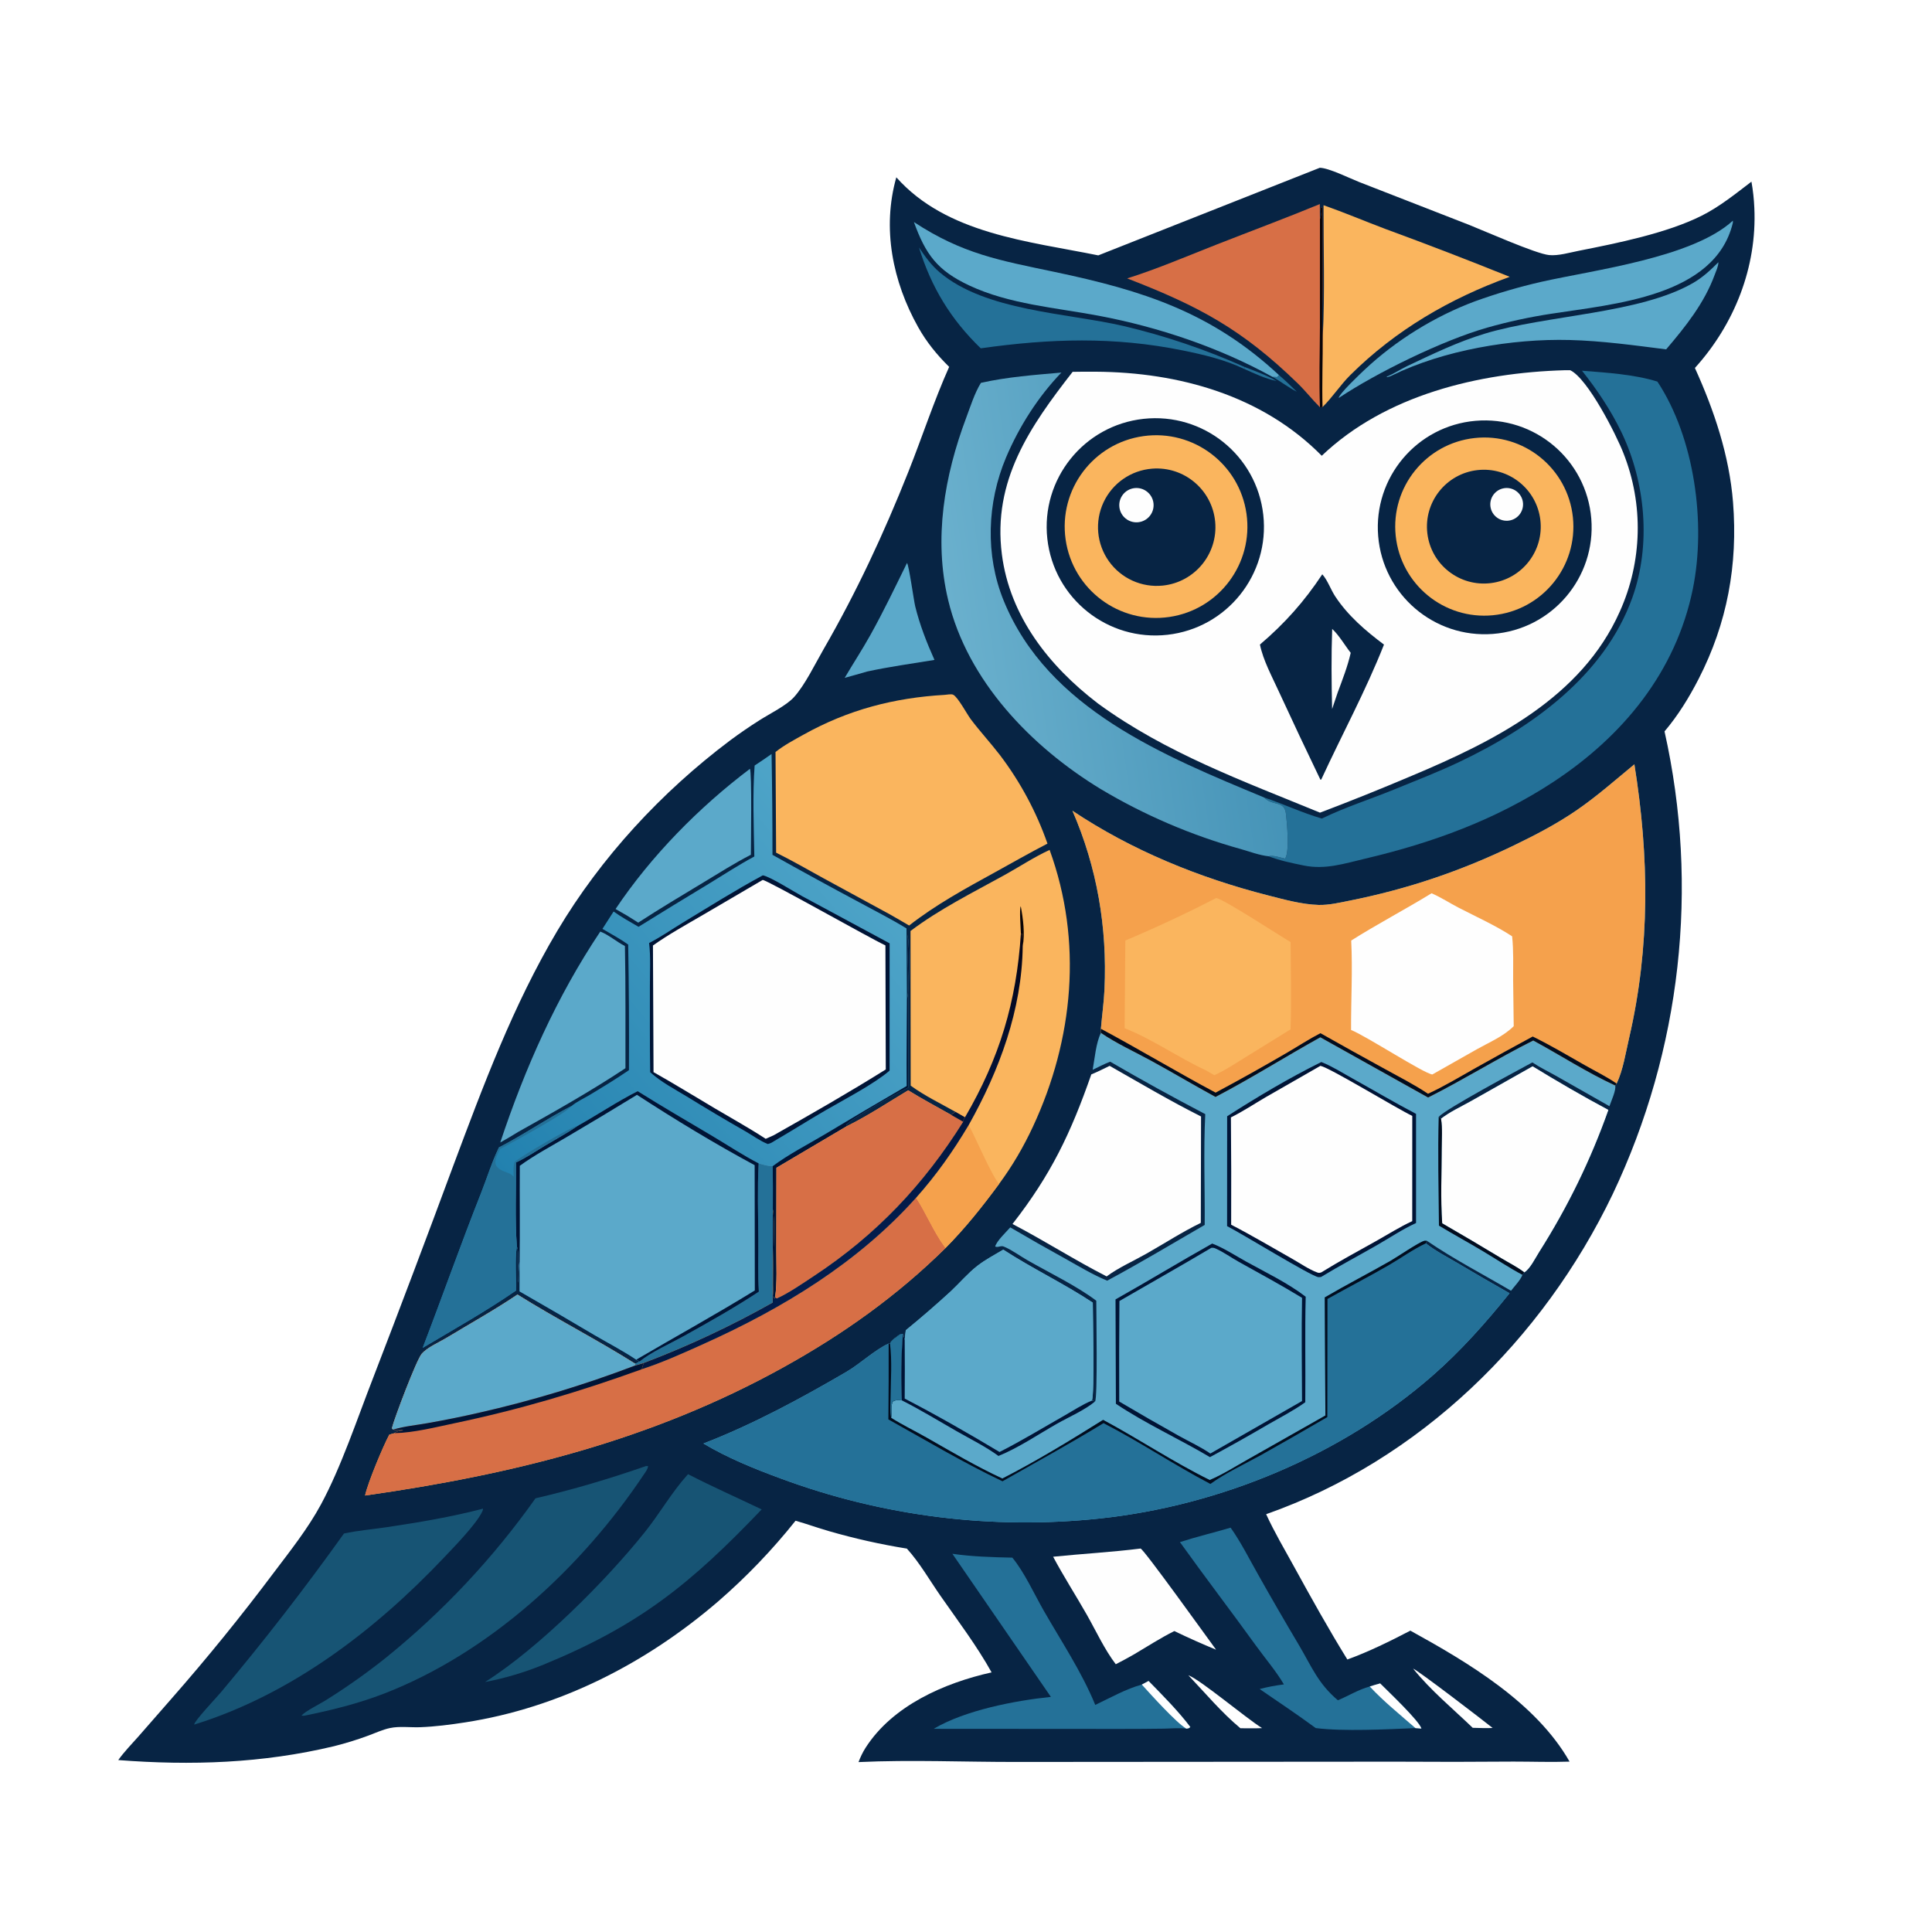
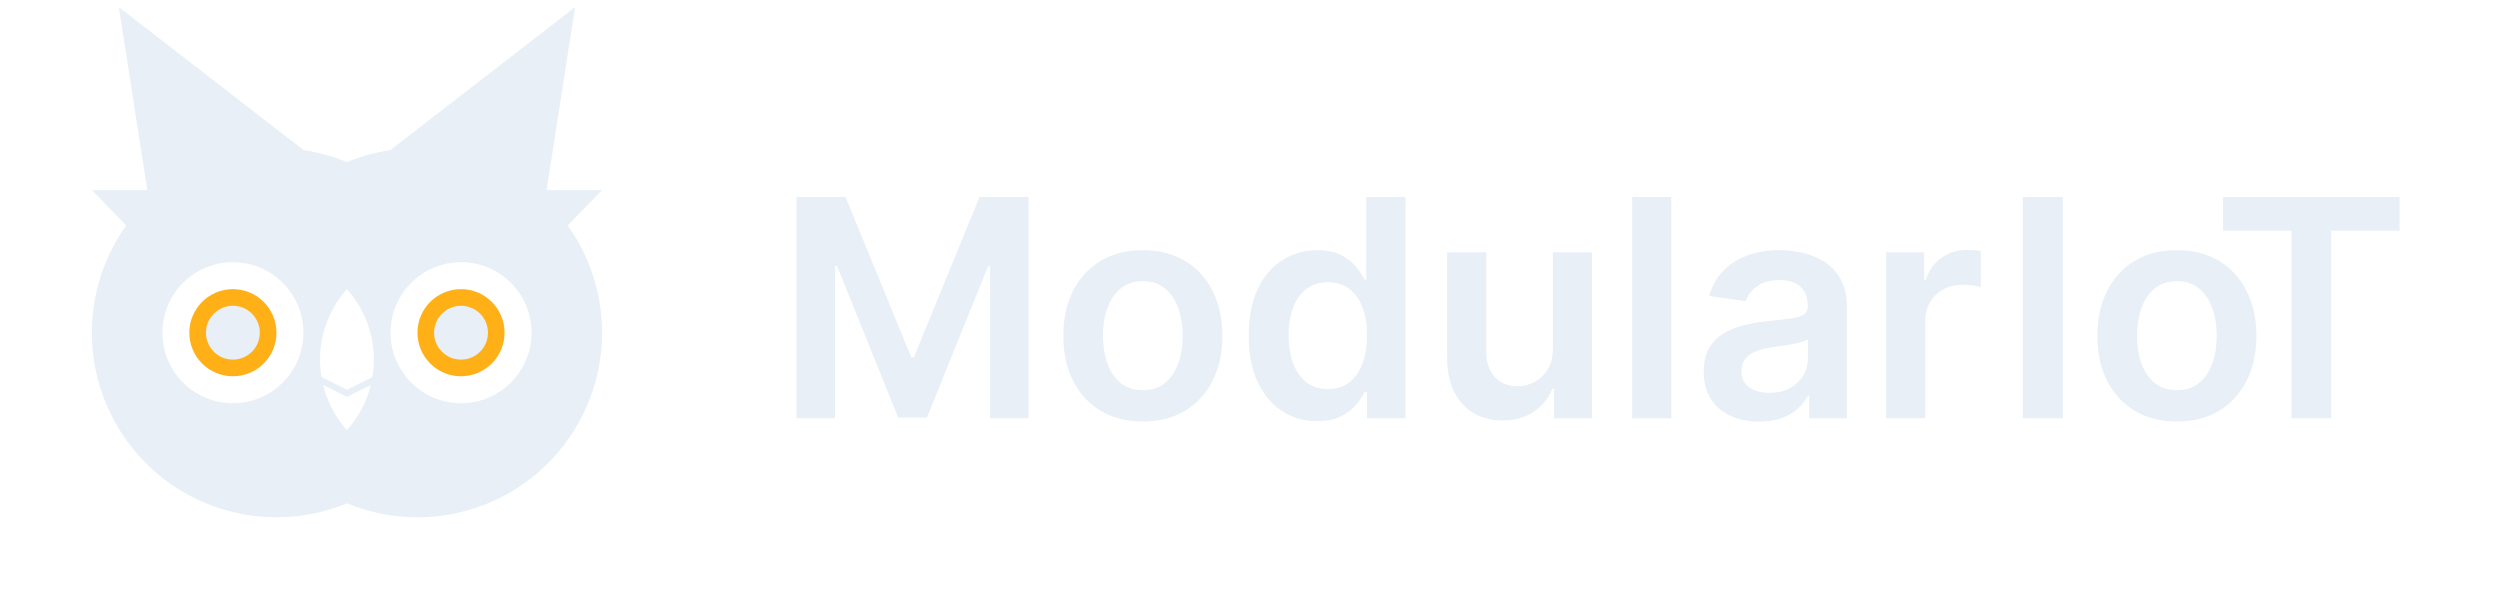
- <svg xmlns="http://www.w3.org/2000/svg" width="1024" height="1024">
-   <path fill="transparent" d="M0 0L1024 0L1024 1024L0 1024L0 0Z" />
-   <path fill="#072444" d="M699.528 88.923C704.448 89.062 715.154 94.412 720.278 96.433L778.658 119.184C787.204 122.589 813.992 134.481 821.037 135.192C825.884 135.681 831.952 133.872 836.742 132.928C856.963 128.942 883.622 123.56 902.041 114.268C911.468 109.513 919.945 102.661 928.303 96.282C929.129 100.9 929.641 105.569 929.837 110.257C931.271 141.604 919.285 171.879 898.336 195.033C908.547 217.525 916.577 241.455 918.537 266.183C921.161 299.296 915.497 330.24 900.324 359.824C895.301 369.619 889.375 379.266 882.234 387.655C900.717 470.177 891.05 556.511 854.773 632.901C817.74 710.127 752.502 773.904 671.084 802.557C675.425 812.042 680.903 821.296 685.926 830.443C695.023 847.01 704.176 863.484 714.123 879.563C725.434 875.478 736.844 869.833 747.52 864.276C778.124 881.145 814.128 902.47 831.906 933.694C822.049 934.046 812.096 933.671 802.228 933.677C781.331 933.848 760.432 933.863 739.535 933.721L539.25 933.868C511.226 933.924 483.029 932.634 455.034 933.943C456.043 931.309 457.223 928.785 458.741 926.405C473.03 904.001 500.56 891.969 525.567 886.4C517.821 872.435 507.729 859.093 498.591 845.986C492.759 837.637 487.498 828.34 480.662 820.791C466.724 818.55 452.935 815.458 439.374 811.534C433.424 809.837 427.614 807.704 421.659 806.019C409.313 821.521 395.562 835.85 380.583 848.826C342.349 881.68 296.516 905.169 246.483 912.909C238.641 914.122 230.616 915.159 222.681 915.457C217.435 915.654 211.79 914.813 206.645 915.911C202.761 916.74 198.948 918.533 195.217 919.904C189.263 922.112 183.192 923.988 177.03 925.525C139.168 934.595 101.339 935.855 62.682 932.872C65.869 928.41 69.796 924.415 73.426 920.305L90.806 900.427C109.761 878.844 127.872 856.533 145.099 833.546C153.838 821.966 163.179 810.216 170.096 797.425C180.884 777.474 189.289 752.055 197.615 730.704C212.074 693.21 226.274 655.617 240.214 617.928C256.2 575.219 271.973 532.772 295.36 493.408C318.53 454.41 350.668 419.712 386.865 392.516C391.999 388.696 397.277 385.074 402.687 381.658C407.974 378.29 416.795 373.952 420.813 369.515C426.702 363.012 431.939 352.025 436.457 344.2C453.985 313.846 468.488 282.648 481.437 250.095C488.768 231.663 494.982 212.539 503.076 194.445C496.593 188.066 491.116 181.365 486.656 173.413C473.095 149.232 467.41 121.004 475.068 93.984C501.793 124.029 545.045 127.825 582.107 135.356L699.528 88.923Z" />
-   <path fill="#5BA9CA" d="M568.415 429.715C599.827 450.712 635.476 465.217 671.991 474.555C680.539 476.741 690.094 479.405 698.927 479.633C704.375 479.773 710.012 478.43 715.334 477.367C746.088 471.222 774.375 461.648 802.627 447.979C813.876 442.537 824.887 436.795 835.223 429.741C846.227 422.231 856.022 413.541 866.259 405.094C874.092 453.979 874.683 501.775 863.464 550.158C861.692 557.801 860.255 567.247 856.848 574.316C856.216 575.216 856.526 574.928 856.062 575.314C856.783 577.528 853.872 583.833 853.033 586.304L825.412 570.611C821.046 568.139 816.35 565.887 812.191 563.1C804.66 567.199 766.605 587.529 762.546 591.944L763.765 592.955C768.477 589.291 774.549 586.507 779.789 583.556L812.307 565.189C825.429 573.205 838.886 581.055 852.455 588.287C842.969 615.022 830.917 639.68 815.721 663.654C813.796 666.692 810.862 672.666 807.891 674.371L806.911 675.694C805.935 678.456 802.699 681.736 800.869 684.133C786.135 675.451 770.42 667.341 756.344 657.681L755.694 659.011C760.79 663.001 766.865 666.147 772.444 669.426C781.604 674.863 790.819 680.208 800.086 685.46C787.521 701.071 774.396 715.889 759.281 729.104C711.02 771.296 646.849 797.945 583.326 804.787C525.901 810.964 467.825 803.707 413.686 783.588C399.572 778.381 385.799 772.805 372.835 765.099C399.11 754.938 424.449 741.243 448.746 727.033C455.856 722.874 464.018 715.183 471.008 712.118L471.71 712.137C472.246 710.608 473.859 709.511 475.13 708.593C476.282 707.761 477.156 706.755 478.608 706.985C478.922 708.046 479.314 709.127 479.506 710.217C479.693 708.499 479.83 706.759 480.083 705.051C488.238 698.4 496.196 691.512 503.947 684.396C508.64 680.004 513.014 674.802 518.076 670.879C522.258 667.637 527.192 665.045 531.742 662.335C547.176 672.372 563.885 680.284 579.2 690.417C579.222 698.24 580.192 737.756 578.769 742.345L580.41 742.8C581.82 741.012 581.043 695.556 581.046 689.397C570.821 681.658 556.114 674.532 544.687 668.023C540.661 665.731 536.264 662.432 532.028 660.704C530.378 660.031 529.13 661.354 527.453 660.7C528.311 657.645 533.255 653.065 535.457 650.532C545.137 656.217 554.895 661.769 564.727 667.187C571.955 671.23 579.171 675.606 586.83 678.786C604.272 669.437 621.381 659.153 638.517 649.228C638.654 629.735 637.847 609.957 638.81 590.506C621.812 581.628 605.016 572.366 588.437 562.728C585.285 563.883 582.181 565.589 579.135 567.023C580.219 561.073 580.864 552.824 583.512 547.447C583.311 546.607 583.396 546.113 583.503 545.268C584.079 538.299 585.08 531.324 585.401 524.34C586.905 491.617 581.484 459.74 568.415 429.715Z" />
-   <path fill="#F5A14C" d="M568.415 429.715C599.827 450.712 635.476 465.217 671.991 474.555C680.539 476.741 690.094 479.405 698.927 479.633C704.375 479.773 710.012 478.43 715.334 477.367C746.088 471.222 774.375 461.648 802.627 447.979C813.876 442.537 824.887 436.795 835.223 429.741C846.227 422.231 856.022 413.541 866.259 405.094C874.092 453.979 874.683 501.775 863.464 550.158C861.692 557.801 860.255 567.247 856.848 574.316C856.216 575.216 856.526 574.928 856.062 575.314C841.162 568.482 827.084 559.295 812.652 551.49C793.741 560.945 775.814 572.213 756.92 581.704L699.797 549.787C681.191 560.123 663.128 571.546 644.252 581.404C632.847 575.19 621.698 568.534 610.307 562.313C601.449 557.474 591.834 553.117 583.512 547.447C583.311 546.607 583.396 546.113 583.503 545.268C584.079 538.299 585.08 531.324 585.401 524.34C586.905 491.617 581.484 459.74 568.415 429.715Z" />
-   <path fill="#010C1E" d="M583.503 545.268C603.943 556.232 623.834 568.204 644.299 579.119C657.118 572.267 669.805 565.17 682.353 557.833C688.162 554.459 693.901 550.666 699.869 547.612C711.226 554.029 722.628 560.367 734.073 566.625C741.66 570.807 749.682 574.888 756.867 579.713C765.567 575.71 773.848 570.691 782.19 565.996C792.202 560.362 802.266 554.82 812.38 549.372C821.889 554.04 831.088 559.513 840.299 564.746C845.752 567.844 851.704 570.748 856.848 574.316C856.216 575.216 856.526 574.928 856.062 575.314C841.162 568.482 827.084 559.295 812.652 551.49C793.741 560.945 775.814 572.213 756.92 581.704L699.797 549.787C681.191 560.123 663.128 571.546 644.252 581.404C632.847 575.19 621.698 568.534 610.307 562.313C601.449 557.474 591.834 553.117 583.512 547.447C583.311 546.607 583.396 546.113 583.503 545.268Z" />
-   <path fill="#FEFEFE" d="M758.76 473.452C763.711 475.582 768.427 478.686 773.232 481.166C782.546 485.974 792.688 490.529 801.458 496.26C802.271 503.856 801.969 511.661 801.99 519.296L802.3 543.892C796.863 549.327 789.392 552.392 782.755 556.136L759.175 569.486C754.718 569.026 724.205 549.16 716.09 545.904C716.033 530.163 716.95 514.203 716.168 498.505C730.041 489.737 744.739 482.056 758.76 473.452Z" />
-   <path fill="#FAB55E" d="M644.625 475.956C648.903 476.741 677.668 495.578 684.054 499.324C684.089 514.702 684.583 530.226 683.998 545.589L659.613 560.677C654.385 563.897 649.208 567.399 643.587 569.892C642.053 568.933 640.442 568.068 638.874 567.163C624.339 560.397 611.064 550.905 596.076 544.969L596.447 498.497C612.792 491.61 628.863 484.09 644.625 475.956Z" />
-   <path fill="#247198" d="M702.158 687.652C713.646 680.934 725.518 674.845 737.073 668.235C740.449 666.304 752.044 658.404 754.836 657.692C755.323 657.568 755.841 657.685 756.344 657.681L755.694 659.011C760.79 663.001 766.865 666.147 772.444 669.426C781.604 674.863 790.819 680.208 800.086 685.46C787.521 701.071 774.396 715.889 759.281 729.104C711.02 771.296 646.849 797.945 583.326 804.787C525.901 810.964 467.825 803.707 413.686 783.588C399.572 778.381 385.799 772.805 372.835 765.099C399.11 754.938 424.449 741.243 448.746 727.033C455.856 722.874 464.018 715.183 471.008 712.118L471.71 712.137C472.246 710.608 473.859 709.511 475.13 708.593C476.282 707.761 477.156 706.755 478.608 706.985C477.63 717.151 477.473 731.81 478 742.219C476.305 742.136 474.733 741.837 473.25 742.823C471.893 744.906 472.823 748.885 472.336 751.486C478.295 755.259 484.857 758.411 491.012 761.913C504.259 769.449 517.438 777.254 531.281 783.659C549.478 774.344 567.35 763.411 584.676 752.569C603.732 762.796 621.788 774.889 641.183 784.449C648.199 781.482 654.955 777.156 661.592 773.426L702.491 750.255L702.158 687.652Z" />
-   <path fill="#010C1E" d="M702.158 687.652C713.646 680.934 725.518 674.845 737.073 668.235C740.449 666.304 752.044 658.404 754.836 657.692C755.323 657.568 755.841 657.685 756.344 657.681L755.694 659.011C748.954 662.156 742.551 666.818 736.077 670.562C725.367 676.755 714.374 682.426 703.585 688.474L703.514 751.088C691.793 757.927 680.015 764.669 668.183 771.314C659.38 776.171 649.648 780.663 641.526 786.514C622.278 776.41 604.168 764.238 584.901 754.293C567.283 765.051 549.293 774.932 531.348 785.113C510.682 775.304 490.824 763.444 470.854 752.306C470.999 738.911 471.05 725.514 471.008 712.118L471.71 712.137C472.246 710.608 473.859 709.511 475.13 708.593C476.282 707.761 477.156 706.755 478.608 706.985C477.63 717.151 477.473 731.81 478 742.219C476.305 742.136 474.733 741.837 473.25 742.823C471.893 744.906 472.823 748.885 472.336 751.486C478.295 755.259 484.857 758.411 491.012 761.913C504.259 769.449 517.438 777.254 531.281 783.659C549.478 774.344 567.35 763.411 584.676 752.569C603.732 762.796 621.788 774.889 641.183 784.449C648.199 781.482 654.955 777.156 661.592 773.426L702.491 750.255L702.158 687.652Z" />
-   <path fill="#247198" d="M471.71 712.137C472.246 710.608 473.859 709.511 475.13 708.593C476.282 707.761 477.156 706.755 478.608 706.985C477.63 717.151 477.473 731.81 478 742.219C476.305 742.136 474.733 741.837 473.25 742.823C471.893 744.906 472.823 748.885 472.336 751.486C471.609 748.186 471.998 744.092 472.03 740.687C472.116 731.326 472.881 721.412 471.71 712.137Z" />
-   <path fill="#5BA9CA" d="M531.742 662.335C547.176 672.372 563.885 680.284 579.2 690.417C579.222 698.24 580.192 737.756 578.769 742.345L580.41 742.8C574.856 747.457 566.69 750.941 560.298 754.564C550.263 760.254 539.863 767.383 529.211 771.682C522.402 766.703 514.341 762.728 507.001 758.536C497.407 753.057 487.86 747.194 478 742.219C477.473 731.81 477.63 717.151 478.608 706.985C478.922 708.046 479.314 709.127 479.506 710.217C479.693 708.499 479.83 706.759 480.083 705.051C488.238 698.4 496.196 691.512 503.947 684.396C508.64 680.004 513.014 674.802 518.076 670.879C522.258 667.637 527.192 665.045 531.742 662.335Z" />
-   <path fill="#001436" d="M478.608 706.985C478.922 708.046 479.314 709.127 479.506 710.217C479.592 720.572 479.594 730.928 479.511 741.283C496.515 750.085 513.347 759.76 529.778 769.585C541.475 763.664 552.766 756.765 564.17 750.294C568.88 747.621 573.764 744.347 578.769 742.345L580.41 742.8C574.856 747.457 566.69 750.941 560.298 754.564C550.263 760.254 539.863 767.383 529.211 771.682C522.402 766.703 514.341 762.728 507.001 758.536C497.407 753.057 487.86 747.194 478 742.219C477.473 731.81 477.63 717.151 478.608 706.985Z" />
-   <path fill="#FEFEFE" d="M763.765 592.955C768.477 589.291 774.549 586.507 779.789 583.556L812.307 565.189C825.429 573.205 838.886 581.055 852.455 588.287C842.969 615.022 830.917 639.68 815.721 663.654C813.796 666.692 810.862 672.666 807.891 674.371C804.236 671.551 799.603 669.258 795.638 666.853C785.288 660.589 774.872 654.433 764.392 648.388C763.466 635.294 764.119 621.791 764.135 608.645C764.14 603.573 764.603 597.946 763.765 592.955Z" />
-   <path fill="#010C1E" d="M762.672 649.608C762.498 630.42 762.01 611.123 762.546 591.944L763.765 592.955C764.603 597.946 764.14 603.573 764.135 608.645C764.119 621.791 763.466 635.294 764.392 648.388C774.872 654.433 785.288 660.589 795.638 666.853C799.603 669.258 804.236 671.551 807.891 674.371L806.911 675.694C799.823 671.915 793.055 667.399 786.162 663.269C778.392 658.613 770.434 654.284 762.672 649.608Z" />
-   <path fill="#001436" d="M700.336 562.894C705.968 565.12 711.418 568.577 716.707 571.525C727.988 577.812 739.083 584.373 750.528 590.369L750.525 648.224C743.325 651.537 736.403 656.17 729.518 660.122C719.761 665.722 709.821 670.96 700.203 676.807C699.731 676.843 699.258 676.969 698.787 676.915C694.919 676.469 657.707 653.525 650.385 649.878L650.414 591.637C666.375 581.389 683.341 571.293 700.336 562.894Z" />
-   <path fill="#FEFEFE" d="M699.856 564.914C704.702 565.827 740.155 587.46 748.535 591.447L748.515 647.227C741.812 650.337 735.496 654.347 729.048 657.955C719.434 663.337 709.704 668.555 700.347 674.377C699.358 674.679 699.092 674.778 698.077 674.402C693.696 672.78 688.982 669.498 684.848 667.17C674.092 661.115 663.52 654.784 652.541 649.13C652.624 630.168 652.58 611.207 652.409 592.246C658.8 589.082 664.95 584.978 671.116 581.381L699.856 564.914Z" />
-   <path fill="#001436" d="M642.499 659.109C648.636 661.47 654.674 665.441 660.434 668.638C670.964 674.483 682.512 679.963 692.047 687.291C691.575 705.928 692.016 724.575 691.823 743.215C685.79 747.547 678.94 751.069 672.497 754.771C662.199 760.796 651.798 766.644 641.298 772.312C624.914 762.569 607.318 754.674 591.447 744.029L591.251 688.715C608.444 679.038 625.304 668.771 642.499 659.109Z" />
-   <path fill="#5BA9CA" d="M642.044 661.37C642.996 661.31 643.432 661.356 644.299 661.742C648.485 663.606 652.556 666.559 656.581 668.799C667.812 675.05 679.128 681.186 690.111 687.867C689.767 706.086 690.047 724.355 690.103 742.58L641.501 770.41C636.394 766.87 630.282 764.084 624.836 761.042C614.222 755.108 603.681 749.045 593.215 742.853C593.132 725.088 593.167 707.323 593.32 689.559C609.569 680.162 625.886 670.944 642.044 661.37Z" />
-   <path fill="#FEFEFE" d="M829.313 196.227L832.235 196.22C841.595 200.614 856.767 230.653 860.434 240.148C871.206 267.265 870.507 297.594 858.499 324.187C838.22 369.801 791.798 392.899 748.188 411.214C732.132 418.036 715.942 424.541 699.629 430.724C659.031 414.015 618.084 399.205 582.261 373.098L581.55 372.556C556.02 352.958 535.207 326.655 531.015 293.814C526.02 254.689 545.92 226.073 568.522 197.081C572.603 197.005 576.686 196.984 580.768 197.016C624.778 197.282 668.951 209.554 700.554 241.564C734.389 209.3 783.83 197.535 829.313 196.227Z" />
-   <path fill="#072444" d="M606.125 221.993C637.693 218.566 666.077 241.344 669.568 272.906C673.059 304.468 650.339 332.898 618.784 336.452C587.139 340.018 558.609 317.218 555.108 285.565C551.607 253.913 574.465 225.43 606.125 221.993Z" />
-   <path fill="#FAB55E" d="M606.115 231.143C632.52 227.5 656.903 245.887 660.663 272.276C664.422 298.665 646.144 323.129 619.772 327.006C593.234 330.907 568.582 312.488 564.799 285.933C561.015 259.378 579.543 234.808 606.115 231.143Z" />
-   <path fill="#072444" d="M610.631 248.4C627.622 247.057 642.532 259.632 644.073 276.607C645.614 293.581 633.212 308.636 616.257 310.374C605.112 311.517 594.214 306.58 587.722 297.449C581.231 288.318 580.149 276.402 584.89 266.252C589.631 256.101 599.463 249.283 610.631 248.4Z" />
-   <path fill="#FEFEFE" d="M601.304 258.711C606.314 258.14 610.833 261.755 611.377 266.768C611.921 271.782 608.283 276.281 603.266 276.799C598.287 277.312 593.829 273.707 593.289 268.731C592.749 263.755 596.331 259.277 601.304 258.711Z" />
-   <path fill="#072444" d="M782.009 223.047C813.307 220.315 840.852 243.567 843.413 274.879C845.973 306.191 822.571 333.609 791.246 335.999C760.162 338.37 733 315.187 730.459 284.116C727.918 253.045 750.953 225.757 782.009 223.047Z" />
-   <path fill="#FAB55E" d="M781.531 232.171C807.575 229.296 830.979 248.176 833.676 274.239C836.374 300.301 817.334 323.576 791.254 326.096C765.425 328.592 742.422 309.774 739.75 283.962C737.078 258.15 755.738 235.019 781.531 232.171Z" />
-   <path fill="#072444" d="M783.079 249.164C799.551 247.3 814.439 259.081 816.412 275.54C818.385 291.999 806.704 306.965 790.259 309.048C773.657 311.15 758.519 299.334 756.527 282.719C754.535 266.105 766.452 251.045 783.079 249.164Z" />
-   <path fill="#FEFEFE" d="M796.589 258.881C801.225 257.794 805.871 260.646 807.002 265.272C808.132 269.898 805.325 274.571 800.71 275.745C796.033 276.936 791.282 274.082 790.136 269.393C788.991 264.705 791.889 259.982 796.589 258.881Z" />
-   <path fill="#072444" d="M700.839 304.39C703.611 307.427 705.354 312.556 707.688 316.093C714.478 326.38 723.77 334.326 733.54 341.652C723.869 366.148 711.288 389.312 700.282 413.181L699.836 413.242C692.356 397.719 685.009 382.132 677.794 366.483C674.197 358.573 669.545 350.131 667.794 341.631C680.985 330.387 691.281 318.82 700.839 304.39Z" />
-   <path fill="#FEFEFE" d="M706.086 333.349C709.653 336.591 712.885 342.174 715.907 346.02C714.285 353.222 711.525 360.216 708.971 367.127L706.052 375.791C705.715 361.59 705.575 347.553 706.086 333.349Z" />
-   <defs>
-     <linearGradient id="gradient_0" gradientUnits="userSpaceOnUse" x1="272.77" y1="629.915" x2="465.127" y2="469.505">
-       <stop offset="0" stop-color="#2281AF" />
-       <stop offset="1" stop-color="#4EA4C8" />
-     </linearGradient>
-   </defs>
-   <path fill="url(#gradient_0)" d="M408.947 399.636C409.275 417.447 409.435 435.26 409.426 453.074C424.58 461.575 439.822 469.916 455.151 478.098C463.612 482.679 472.248 487.058 480.46 492.072L480.682 529.392C480.743 529.227 480.819 529.067 480.866 528.898C482.419 523.291 480.314 503.337 481.111 495.415C482.45 506.661 481.638 518.617 481.524 529.931L481.5 576.362C477.293 578.22 450.197 593.589 448.661 596.051L448.987 596.823L411.544 618.963L411.475 662.469C411.454 670.671 411.984 679.588 410.833 687.694L410.482 688.294C408.391 686.391 411.288 647.633 409.621 641.062L409.515 690.405C387.57 702.769 364.73 713.47 341.185 722.417C339.685 722.867 338.13 723.438 336.605 723.768L336.718 722.832L339.037 721.691L337.229 720.642C330.134 715.873 322.28 711.822 314.895 707.495C301.797 699.708 288.634 692.03 275.408 684.463C275.452 679.218 275.445 673.972 275.387 668.727C274.616 672.173 274.891 676.248 274.8 679.797C273.96 675.761 275.535 663.286 273.938 660.686C272.872 667.251 273.678 677.045 273.487 684.04C257.608 695.004 240.589 704.524 224.022 714.41C234.504 687.132 244.189 659.527 254.953 632.366C258.125 624.362 260.689 615.894 264.445 608.157C277.61 601.408 289.856 592.898 303.011 586.142C305.703 583.868 309.683 582.057 312.734 580.219C319.724 576.008 326.623 571.812 333.359 567.198C333.473 545.01 333.338 522.821 332.953 500.635C328.627 497.562 323.88 495.008 319.301 492.33L325.216 483.12C329.455 486.119 333.937 488.649 338.44 491.222C350.792 483.547 363.194 475.954 375.647 468.445C383.639 463.569 391.559 458.381 399.812 453.963C399.534 438.788 398.852 420.695 399.969 405.743C402.995 403.757 405.988 401.721 408.947 399.636Z" />
-   <path fill="#5BA9CA" d="M306.08 596.797C316.788 590.805 327.034 583.886 337.981 578.347C351.073 586.551 364.433 594.29 377.708 602.189C385.789 606.996 393.749 612.295 402.097 616.608C404.592 617.347 406.904 618.093 409.539 618.086C409.668 625.744 409.696 633.403 409.621 641.062L409.515 690.405C387.57 702.769 364.73 713.47 341.185 722.417C339.685 722.867 338.13 723.438 336.605 723.768L336.718 722.832L339.037 721.691L337.229 720.642C330.134 715.873 322.28 711.822 314.895 707.495C301.797 699.708 288.634 692.03 275.408 684.463C275.452 679.218 275.445 673.972 275.387 668.727C274.616 672.173 274.891 676.248 274.8 679.797C273.96 675.761 275.535 663.286 273.938 660.686C272.892 646.038 273.585 630.817 273.479 616.116C278.815 613.676 283.901 610.183 288.951 607.161C294.661 603.744 300.589 600.558 306.08 596.797Z" />
-   <path fill="#247198" d="M402.097 616.608C404.592 617.347 406.904 618.093 409.539 618.086C409.668 625.744 409.696 633.403 409.621 641.062L409.515 690.405C387.57 702.769 364.73 713.47 341.185 722.417C339.685 722.867 338.13 723.438 336.605 723.768L336.718 722.832L339.037 721.691C344.316 717.056 355.805 711.845 362.291 708.238C375.773 700.742 389.341 693.126 402.212 684.625C401.642 675.489 402.008 666.055 401.936 656.883C401.832 643.498 401.4 629.972 402.097 616.608Z" />
-   <path fill="#001436" d="M306.08 596.797C316.788 590.805 327.034 583.886 337.981 578.347C351.073 586.551 364.433 594.29 377.708 602.189C385.789 606.996 393.749 612.295 402.097 616.608C401.4 629.972 401.832 643.498 401.936 656.883C402.008 666.055 401.642 675.489 402.212 684.625C389.341 693.126 375.773 700.742 362.291 708.238C355.805 711.845 344.316 717.056 339.037 721.691L337.229 720.642C358.164 708.371 379.401 696.71 400.067 683.961L399.987 617.565C378.808 606.158 357.771 593.402 337.615 580.283C325.245 587.877 312.801 595.351 300.286 602.704C292.049 607.573 283.228 612.253 275.504 617.889C275.373 634.834 275.674 651.782 275.387 668.727C274.616 672.173 274.891 676.248 274.8 679.797C273.96 675.761 275.535 663.286 273.938 660.686C272.892 646.038 273.585 630.817 273.479 616.116C278.815 613.676 283.901 610.183 288.951 607.161C294.661 603.744 300.589 600.558 306.08 596.797Z" />
-   <path fill="#247198" d="M264.445 608.157C277.61 601.408 289.856 592.898 303.011 586.142C300.284 589.938 270.941 605.875 265.047 609.028C263.998 611.309 261.965 614.578 262.725 617.147C263.276 619.007 265.603 620.251 267.275 620.921C269.467 621.8 270.492 621.91 272.253 623.685C272.206 621.036 271.939 618.332 272.79 615.791C276.193 612.868 303.133 596.884 306.08 596.797C300.589 600.558 294.661 603.744 288.951 607.161C283.901 610.183 278.815 613.676 273.479 616.116C273.585 630.817 272.892 646.038 273.938 660.686C272.872 667.251 273.678 677.045 273.487 684.04C257.608 695.004 240.589 704.524 224.022 714.41C234.504 687.132 244.189 659.527 254.953 632.366C258.125 624.362 260.689 615.894 264.445 608.157Z" />
-   <path fill="#001436" d="M480.682 529.392C480.743 529.227 480.819 529.067 480.866 528.898C482.419 523.291 480.314 503.337 481.111 495.415C482.45 506.661 481.638 518.617 481.524 529.931L481.5 576.362C477.293 578.22 450.197 593.589 448.661 596.051L448.987 596.823L411.544 618.963L411.475 662.469C411.454 670.671 411.984 679.588 410.833 687.694L410.482 688.294C408.391 686.391 411.288 647.633 409.621 641.062C409.696 633.403 409.668 625.744 409.539 618.086C418.029 611.794 427.72 606.823 436.816 601.439C451.329 592.71 465.912 584.097 480.562 575.6C480.433 560.204 480.638 544.79 480.682 529.392Z" />
-   <path fill="#001436" d="M404.318 463.949C408.276 464.671 420.699 472.583 425.102 474.967L471.517 499.986L471.494 567.462C463.185 574.597 447.655 582.626 437.743 588.382C428.626 593.676 419.724 599.32 410.611 604.623C409.369 605.438 408.418 606.028 406.934 606.348C402.856 604.747 398.85 601.775 395.027 599.588C384.615 593.649 374.309 587.528 364.111 581.228C357.509 577.217 350.35 573.495 344.617 568.294C344.356 553.107 344.503 537.893 344.46 522.703C344.439 515.222 344.935 507.225 344.041 499.808C350.157 496.731 355.885 492.665 361.751 489.115C375.808 480.606 389.861 471.744 404.318 463.949Z" />
-   <path fill="#FEFEFE" d="M404.235 466.386C406.794 466.523 460.601 497.018 469.293 501.092L469.488 566.82C450.027 578.996 429.971 590.478 409.981 601.762L405.836 603.597C397.117 597.896 387.897 592.799 378.931 587.487C368.094 581.067 357.359 574.434 346.383 568.255L346.078 501.129C354.493 495.174 363.623 490.143 372.524 484.951L404.235 466.386Z" />
-   <path fill="#FAB55E" d="M556.318 450.47C573.948 498.898 569.01 550.911 547.502 597.101C542.485 607.875 536.609 617.96 529.53 627.524C520.674 639.522 511.672 650.861 501.16 661.47C475.363 686.888 446.91 707.123 415.266 724.661C345.453 763.355 271.865 781.507 193.496 792.656C194.983 785.804 202.979 766.682 206.326 760.427C207.289 760.089 208.223 759.822 209.218 759.597C209.891 758.839 211.705 758.35 212.709 758.268C213.534 758.201 212.876 758.373 213.687 758.091L213.686 758.077C213.541 758.044 213.396 758.014 213.252 757.976C211.896 757.619 210.7 757.962 209.311 757.837L208.356 757.744L207.722 756.995C208.921 752.005 220.759 720.717 223.551 717.527C226.596 714.049 232.748 711.484 236.776 709.043C249.271 701.47 262.16 694.33 274.268 686.158C294.729 698.985 316.312 709.976 336.718 722.832L336.605 723.768C338.13 723.438 339.685 722.867 341.185 722.417C364.73 713.47 387.57 702.769 409.515 690.405L409.621 641.062C411.288 647.633 408.391 686.391 410.482 688.294L410.833 687.694C411.984 679.588 411.454 670.671 411.475 662.469L411.544 618.963L448.987 596.823C460.03 591.391 470.783 584.245 481.359 577.9C488.767 582.477 496.486 586.61 504.076 590.878L506.432 589.323C498.587 584.893 489.952 580.738 482.683 575.412L482.59 493.436C498.177 481.702 515.462 473.17 532.47 463.759C540.354 459.396 548.142 454.216 556.318 450.47Z" />
-   <path fill="#D76F46" d="M485.557 634.833C490.952 643.155 494.856 652.884 500.653 660.774L501.16 661.47C475.363 686.888 446.91 707.123 415.266 724.661C345.453 763.355 271.865 781.507 193.496 792.656C194.983 785.804 202.979 766.682 206.326 760.427C207.289 760.089 208.223 759.822 209.218 759.597C209.891 758.839 211.705 758.35 212.709 758.268C213.534 758.201 212.876 758.373 213.687 758.091L213.686 758.077C213.541 758.044 213.396 758.014 213.252 757.976C211.896 757.619 210.7 757.962 209.311 757.837L208.356 757.744L207.722 756.995C208.921 752.005 220.759 720.717 223.551 717.527C226.596 714.049 232.748 711.484 236.776 709.043C249.271 701.47 262.16 694.33 274.268 686.158C294.729 698.985 316.312 709.976 336.718 722.832L336.605 723.768C338.13 723.438 339.685 722.867 341.185 722.417C340.801 723.525 340.423 724.619 340.112 725.749C351.415 722.077 362.416 717.071 373.242 712.193C415.121 693.325 454.699 669.289 485.557 634.833Z" />
-   <path fill="#5BA9CA" d="M274.268 686.158C294.729 698.985 316.312 709.976 336.718 722.832L336.605 723.768C309.56 734.071 281.821 742.451 253.595 748.847C244.568 750.904 235.491 752.735 226.372 754.338C220.464 755.386 214.082 755.967 208.356 757.744L207.722 756.995C208.921 752.005 220.759 720.717 223.551 717.527C226.596 714.049 232.748 711.484 236.776 709.043C249.271 701.47 262.16 694.33 274.268 686.158Z" />
-   <path fill="#001436" d="M336.605 723.768C338.13 723.438 339.685 722.867 341.185 722.417C340.801 723.525 340.423 724.619 340.112 725.749C306.493 737.863 275.6 747.05 240.576 754.414C230.664 756.497 219.345 759.372 209.218 759.597C209.891 758.839 211.705 758.35 212.709 758.268C213.534 758.201 212.876 758.373 213.687 758.091L213.686 758.077C213.541 758.044 213.396 758.014 213.252 757.976C211.896 757.619 210.7 757.962 209.311 757.837L208.356 757.744C214.082 755.967 220.464 755.386 226.372 754.338C235.491 752.735 244.568 750.904 253.595 748.847C281.821 742.451 309.56 734.071 336.605 723.768Z" />
-   <path fill="#D76F46" d="M481.359 577.9C488.767 582.477 496.486 586.61 504.076 590.878L506.432 589.323L511.466 592.192L510.342 593.975L510.501 594.551C489.626 627.871 464.45 654.479 431.547 676.198C425.9 679.926 417.661 685.61 411.724 688.188L410.833 687.694C411.984 679.588 411.454 670.671 411.475 662.469L411.544 618.963L448.987 596.823C460.03 591.391 470.783 584.245 481.359 577.9Z" />
-   <path fill="#001436" d="M506.432 589.323L511.466 592.192L510.342 593.975L510.501 594.551L504.076 590.878L506.432 589.323Z" />
-   <path fill="#F5A14C" d="M513.441 596.28C517.211 603.242 525.517 622.878 529.53 627.524C520.674 639.522 511.672 650.861 501.16 661.47L500.653 660.774C494.856 652.884 490.952 643.155 485.557 634.833C496.345 622.711 505.153 610.208 513.441 596.28Z" />
-   <defs>
-     <linearGradient id="gradient_1" gradientUnits="userSpaceOnUse" x1="421.501" y1="581.376" x2="471.638" y2="650.629">
-       <stop offset="0" stop-color="#050111" />
-       <stop offset="1" stop-color="#021D4E" />
-     </linearGradient>
-   </defs>
-   <path fill="url(#gradient_1)" d="M541.087 494.9L541.712 494.776C541.938 497.063 541.834 499.345 542.063 501.618C541.631 535.233 529.707 567.287 513.441 596.28C505.153 610.208 496.345 622.711 485.557 634.833C454.699 669.289 415.121 693.325 373.242 712.193C362.416 717.071 351.415 722.077 340.112 725.749C340.423 724.619 340.801 723.525 341.185 722.417C364.73 713.47 387.57 702.769 409.515 690.405L409.621 641.062C411.288 647.633 408.391 686.391 410.482 688.294L410.833 687.694L411.724 688.188C417.661 685.61 425.9 679.926 431.547 676.198C464.45 654.479 489.626 627.871 510.501 594.551L510.342 593.975L511.466 592.192C529.753 560.894 538.739 531.007 541.087 494.9Z" />
-   <path fill="#0A0406" d="M541.087 494.9C541.021 492.232 540.183 481.873 541.023 480.33C542.297 486.862 543.294 495.006 542.063 501.618C541.834 499.345 541.938 497.063 541.712 494.776L541.087 494.9Z" />
-   <path fill="#FAB55E" d="M500.736 368.29C501.868 368.203 504.179 367.737 505.181 368.205C507.661 369.365 512.565 378.584 514.521 381.184C519.419 387.694 524.997 393.707 529.964 400.174C540.773 414.411 549.283 430.254 555.183 447.128C545.731 452.005 536.477 457.315 527.155 462.438C511.463 471.061 495.994 479.494 481.85 490.545C478.442 488.481 474.946 486.545 471.493 484.556L436.445 465.487C428.115 460.924 419.879 456.126 411.355 451.933L411.043 398.568C415.594 394.957 420.91 392.144 425.976 389.325C449.646 376.155 473.806 369.86 500.736 368.29Z" />
-   <path fill="#247198" d="M838.489 196.488C851.433 197.516 865.995 198.382 878.456 202.25C898.159 232.027 904.334 277.413 897.224 312.209C888.25 356.129 860.133 390.198 823.395 414.378C792.862 434.473 759.123 446.726 723.71 455.069C712.564 457.695 702.467 461.087 690.991 458.731C684.92 457.485 678.143 456.11 672.391 453.841C674.621 453.116 678.759 454.582 681.115 455.08C683.622 451.595 682.107 435.943 681.587 431.366C680.782 424.289 675.158 427.199 670.669 423.303C670.434 423.099 670.211 422.881 669.982 422.67C680.27 426.09 690.223 430.856 700.627 433.851L701.301 433.522C713.228 427.764 726.242 423.622 738.531 418.605C750.186 413.847 762.109 409.238 773.474 403.84C811.717 385.674 850.22 358.284 865.106 316.964C875.179 289.003 872.223 255.903 859.485 229.254C853.966 217.706 846.462 206.506 838.489 196.488Z" />
-   <defs>
-     <linearGradient id="gradient_2" gradientUnits="userSpaceOnUse" x1="665.164" y1="319.563" x2="506.322" y2="342.867">
-       <stop offset="0" stop-color="#4593B7" />
-       <stop offset="1" stop-color="#6AB0CD" />
-     </linearGradient>
-   </defs>
-   <path fill="url(#gradient_2)" d="M519.908 202.921C533.806 199.789 548.397 198.722 562.572 197.461C550.293 210.192 540.138 226.121 533.235 242.454C523.11 266.41 522.126 294.261 532.002 318.434C555.427 375.773 616.95 400.619 669.982 422.67C670.211 422.881 670.434 423.099 670.669 423.303C675.158 427.199 680.782 424.289 681.587 431.366C682.107 435.943 683.622 451.595 681.115 455.08C678.759 454.582 674.621 453.116 672.391 453.841C667.716 453.38 662.393 451.381 657.848 450.076C631.675 442.823 606.596 432.084 583.284 418.147C546.572 395.8 512.807 360.903 502.541 318.028C494.763 285.539 500.551 252.211 512.114 221.407C514.372 215.392 516.537 208.375 519.908 202.921Z" />
-   <path fill="#FEFEFE" d="M588.134 564.924C604.169 574.035 620.089 583.483 636.578 591.754L636.451 648.152C626.548 652.979 617.189 659.043 607.608 664.484C600.605 668.46 593.038 671.736 586.539 676.521C569.597 667.868 553.521 657.541 536.649 648.739C557.109 622.52 567.518 600.624 578.419 569.45C581.723 568.12 584.923 566.468 588.134 564.924Z" />
-   <path fill="#175474" d="M342.379 777.047L343.481 777.022C343.392 778.653 342.268 779.991 341.377 781.326C308.317 830.874 259.616 875.923 203.527 897.659C189.951 902.921 175.352 906.534 161.108 909.396L159.823 909.319C161.305 907.235 169.865 902.945 172.565 901.233C183.703 894.286 194.428 886.697 204.685 878.506C234.818 854.15 261.45 825.758 283.83 794.131C303.813 789.512 323.016 783.768 342.379 777.047Z" />
-   <path fill="#175474" d="M256.034 799.613C256.016 800.119 255.846 800.607 255.638 801.064C252.604 807.703 240.564 820.016 235.215 825.661C198.691 864.201 154.216 898.161 102.914 914.076C102.891 912.238 114.777 899.713 117.096 896.939C139.924 869.755 161.678 841.686 182.307 812.798C189.724 811.175 197.482 810.563 204.994 809.439C222.09 806.88 239.311 804.007 256.034 799.613Z" />
-   <path fill="#D76F46" d="M597.419 147.561C613.444 142.51 629.032 135.809 644.669 129.672C662.967 122.49 681.357 115.669 699.532 108.164L699.589 116.126C699.691 115.804 699.799 115.484 699.896 115.161C700.276 113.893 700.121 113.223 699.974 111.94C699.913 111.411 699.894 110.879 699.858 110.348L700.868 109.717L701.009 151.239C700.98 160.107 700.471 169.295 701.127 178.131C701.239 190.637 700.552 203.225 701.014 215.711L699.614 215.881C695.557 211.849 692.036 207.302 687.911 203.288C658.432 174.592 635.433 162.237 597.419 147.561Z" />
-   <path fill="#0A0406" d="M699.589 116.126C699.691 115.804 699.799 115.484 699.896 115.161C700.276 113.893 700.121 113.223 699.974 111.94C699.913 111.411 699.894 110.879 699.858 110.348L700.868 109.717L701.009 151.239C700.98 160.107 700.471 169.295 701.127 178.131C701.239 190.637 700.552 203.225 701.014 215.711L699.614 215.881C699.05 201.826 699.535 187.6 699.584 173.532L699.589 116.126Z" />
-   <path fill="#FAB55E" d="M701.503 108.76C712.506 112.63 723.251 117.183 734.161 121.304C756.302 129.428 778.313 137.902 800.187 146.722C768.548 158.159 739.704 174.95 715.739 198.744C710.404 204.041 706.297 210.494 701.014 215.711C700.552 203.225 701.239 190.637 701.127 178.131C702.228 155.164 701.433 131.782 701.503 108.76Z" />
-   <path fill="#175474" d="M364.687 781.349C377.547 787.993 390.676 793.764 403.709 800.016C366.083 839.399 339.063 861.365 288.122 882.27C278.108 886.382 267.706 889.477 257.073 891.509C285.234 873.744 320.846 838.232 341.827 811.99C349.595 802.275 355.965 791.044 364.234 781.841C364.383 781.675 364.536 781.513 364.687 781.349Z" />
-   <path fill="#247198" d="M504.784 823.541C515.215 825.047 526.037 825.366 536.564 825.582C542.945 833.319 548.098 844.736 553.121 853.529C562.454 869.867 573.393 886.199 580.506 903.648C588.355 899.945 596.833 895.108 605.186 892.861L608.748 890.947C616.025 898.358 624.719 907.124 630.885 915.361C630.066 916.172 629.887 916.033 628.798 916.216C624.898 915.715 620.457 916.18 616.509 916.229C608.868 916.334 601.227 916.384 593.586 916.379L494.866 916.314C511.485 906.455 537.854 901.358 556.991 899.388L504.784 823.541Z" />
-   <path fill="#FEFEFE" d="M605.186 892.861L608.748 890.947C616.025 898.358 624.719 907.124 630.885 915.361C630.066 916.172 629.887 916.033 628.798 916.216C623.46 913.164 609.862 898.013 605.186 892.861Z" />
-   <path fill="#5BA9CA" d="M318.161 493.754C322.541 495.421 326.908 499.239 331.223 501.419C331.663 522.99 331.454 544.6 331.505 566.176C313.256 578.26 293.853 589.216 274.743 599.886C271.593 601.868 268.377 603.716 265.142 605.555C278.257 566.123 295.021 528.343 318.161 493.754Z" />
-   <path fill="#247198" d="M652.25 809.696C657.729 817.412 662.093 826.198 666.767 834.429C673.91 847.136 681.212 859.754 688.669 872.28C695.326 883.671 698.751 892.429 709.109 901.181C714.781 898.826 720.003 895.495 725.994 893.888C727.821 893.336 729.658 892.698 731.511 892.246C735.72 896.482 752.097 911.968 753.385 916.176L750.226 915.931C735.311 916.573 711.721 917.762 697.358 915.911C687.683 908.783 677.546 902.041 667.638 895.224C671.875 894.092 676.148 893.331 680.492 892.761C676.328 885.687 670.64 879.082 665.814 872.396C652.487 853.934 638.644 835.867 625.389 817.35C634.185 814.497 643.358 812.327 652.25 809.696Z" />
-   <path fill="#FEFEFE" d="M725.994 893.888C727.821 893.336 729.658 892.698 731.511 892.246C735.72 896.482 752.097 911.968 753.385 916.176L750.226 915.931C742.045 908.798 733.392 901.838 725.994 893.888Z" />
-   <path fill="#5BA9CA" d="M918.434 116.978C918.476 117.776 918.542 117.697 918.386 118.334C908.875 157.304 854.828 161.172 822.31 166.277C810.792 168.024 799.394 170.492 788.185 173.666C764.499 180.46 729.842 197.418 709.526 210.953C709.83 208.64 720.888 198.201 723.297 195.934C739.783 180.422 760.548 167.598 781.728 159.717C793.244 155.555 805.003 152.1 816.939 149.369C845.004 143.054 897.111 136.576 918.434 116.978Z" />
-   <path fill="#5BA9CA" d="M484.391 117.692C510.209 134.652 529.941 138.017 558.903 144.112C605.701 153.959 642.059 165.451 677.904 198.833L676.942 199.861L674.476 199.778C646.141 184.148 614.104 173.353 582.351 167.355C559.55 163.047 534.926 161.277 513.655 151.275C496.744 143.323 490.635 134.89 484.391 117.692Z" />
-   <path fill="#FEFEFE" d="M604.524 820.755C606.275 821.121 640.117 868.359 644.548 874.377C637.077 871.299 629.698 868.003 622.42 864.494C615.155 868.128 608.191 872.625 601.198 876.766C597.971 878.634 594.704 880.379 591.386 882.08C585.41 874.271 580.846 864.287 575.972 855.724C570.139 845.477 563.722 835.502 558.176 825.103C573.648 823.515 589.059 822.711 604.524 820.755Z" />
-   <path fill="#5BA9CA" d="M397.447 407.517C398.6 408.86 397.986 447.875 397.982 453.035C389.347 457.472 381.091 462.725 372.781 467.736C361.199 474.721 349.618 481.64 338.275 489.015L332.308 485.268L326.255 481.801C345.105 453.66 370.451 427.898 397.447 407.517Z" />
-   <path fill="#5BA9CA" d="M910.786 138.982C910.776 141.147 909.551 143.68 908.807 145.703C903.288 160.722 893.344 173.138 883.096 185.169C866.047 183.016 849.103 180.649 831.902 180.206C801.531 179.423 765.138 185.572 737.756 199.006C736.874 199.437 736.108 199.701 735.15 199.915L735.003 199.61C738.909 198.088 742.087 195.81 745.846 194.028C759.348 187.627 772.688 181.17 787.026 176.832C819.834 166.906 868.893 166.362 897.238 150.055C902.438 147.063 906.579 143.219 910.786 138.982Z" />
-   <path fill="#247198" d="M487.072 131.167C490.322 136.004 493.571 140.545 498.052 144.345C522.274 164.885 565.273 165.816 595.449 172.783C617.472 177.967 638.953 185.232 659.6 194.482L659.486 195.553C649.289 190.674 638.006 188.004 626.982 185.759C590.469 178.325 556.547 179.426 519.813 184.617C503.906 169.236 493.582 152.22 487.072 131.167Z" />
-   <path fill="#5BA9CA" d="M480.731 298.398C481.744 299.449 484.322 318.273 485.092 321.408C487.494 331.194 491.176 340.599 495.295 349.77C483.326 351.751 471.479 353.342 459.608 355.921C455.652 357.079 451.686 358.197 447.708 359.275C452.163 351.698 456.971 344.367 461.26 336.68C468.238 324.175 474.418 311.246 480.731 298.398Z" />
-   <path fill="#FEFEFE" d="M748.981 884.397C751.459 885.261 786.44 912.056 791.124 915.86C787.631 916.046 784.068 915.843 780.568 915.777C769.949 905.555 758.234 895.914 748.981 884.397Z" />
-   <path fill="#FEFEFE" d="M629.849 887.926C636.06 890.148 660.467 910.679 668.931 915.939C665.11 916.113 661.261 916.018 657.436 916.005C647.386 907.626 638.847 897.4 629.849 887.926Z" />
-   <path fill="#247198" d="M677.904 198.833C681.202 201.577 684.237 204.62 687.316 207.604C682.794 205.344 678.884 202.174 674.476 199.778L676.942 199.861L677.904 198.833Z" />
-   <path fill="#247198" d="M659.6 194.482C665.299 196.684 671.34 198.849 676.619 201.926C670.644 200.752 665.038 197.993 659.486 195.553L659.6 194.482Z" />
+ <svg xmlns="http://www.w3.org/2000/svg" viewBox="0 0 1052 256" role="img" aria-label="ModularIoT">
+   <g transform="translate(146,140)">
+     <path d="M0 -71.78 A77.67 77.67 0 1 1 0 71.78 A77.67 77.67 0 1 1 0 -71.78 Z M12 -72 L96 -137 L84 -60 L107.33 -60 L84 -36 Z M-84 -36 L-107.33 -60 L-84 -60 L-96 -137 L-12 -72 Z M-77.67 0 A29.67 29.67 0 1 0 -18.33 0 A29.67 29.67 0 1 0 -77.67 0 Z M18.33 0 A29.67 29.67 0 1 0 77.67 0 A29.67 29.67 0 1 0 18.33 0 Z M0 -18.33 A44.5 44.5 0 0 0 0 41 A44.5 44.5 0 0 0 0 -18.33 Z" fill="#E8EFF7" fill-rule="nonzero" />
+     <circle cx="-48" cy="0" r="18.33" fill="#FFB017" />
+     <circle cx="48" cy="0" r="18.33" fill="#FFB017" />
+     <circle cx="-48" cy="0" r="11.33" fill="#E8EFF7" />
+     <circle cx="48" cy="0" r="11.33" fill="#E8EFF7" />
+     <path d="M-12 18 L0 24 L12 18 L12 21 L0 27 L-12 21 Z" fill="#E8EFF7" />
+   </g>
+   <path d="M335.182 82.909H355.818L383.455 150.364H384.545L412.182 82.909H432.818V176H416.636V112.045H415.773L390.045 175.727H377.955L352.227 111.909H351.364V176H335.182V82.909ZM480.909 177.364C474.091 177.364 468.182 175.864 463.182 172.864C458.182 169.864 454.303 165.667 451.545 160.273C448.818 154.879 447.455 148.576 447.455 141.364C447.455 134.152 448.818 127.833 451.545 122.409C454.303 116.985 458.182 112.773 463.182 109.773C468.182 106.773 474.091 105.273 480.909 105.273C487.727 105.273 493.636 106.773 498.636 109.773C503.636 112.773 507.5 116.985 510.227 122.409C512.985 127.833 514.364 134.152 514.364 141.364C514.364 148.576 512.985 154.879 510.227 160.273C507.5 165.667 503.636 169.864 498.636 172.864C493.636 175.864 487.727 177.364 480.909 177.364ZM481 164.182C484.697 164.182 487.788 163.167 490.273 161.136C492.758 159.076 494.606 156.318 495.818 152.864C497.061 149.409 497.682 145.561 497.682 141.318C497.682 137.045 497.061 133.182 495.818 129.727C494.606 126.242 492.758 123.47 490.273 121.409C487.788 119.348 484.697 118.318 481 118.318C477.212 118.318 474.061 119.348 471.545 121.409C469.061 123.47 467.197 126.242 465.955 129.727C464.742 133.182 464.136 137.045 464.136 141.318C464.136 145.561 464.742 149.409 465.955 152.864C467.197 156.318 469.061 159.076 471.545 161.136C474.061 163.167 477.212 164.182 481 164.182ZM554.239 177.227C548.754 177.227 543.845 175.818 539.511 173C535.178 170.182 531.754 166.091 529.239 160.727C526.723 155.364 525.466 148.848 525.466 141.182C525.466 133.424 526.739 126.879 529.284 121.545C531.86 116.182 535.33 112.136 539.693 109.409C544.057 106.652 548.92 105.273 554.284 105.273C558.375 105.273 561.739 105.97 564.375 107.364C567.011 108.727 569.102 110.379 570.648 112.318C572.193 114.227 573.39 116.03 574.239 117.727H574.92V82.909H591.42V176H575.239V165H574.239C573.39 166.697 572.163 168.5 570.557 170.409C568.951 172.288 566.83 173.894 564.193 175.227C561.557 176.561 558.239 177.227 554.239 177.227ZM558.83 163.727C562.314 163.727 565.284 162.788 567.739 160.909C570.193 159 572.057 156.348 573.33 152.955C574.602 149.561 575.239 145.606 575.239 141.091C575.239 136.576 574.602 132.652 573.33 129.318C572.087 125.985 570.239 123.394 567.784 121.545C565.36 119.697 562.375 118.773 558.83 118.773C555.163 118.773 552.102 119.727 549.648 121.636C547.193 123.545 545.345 126.182 544.102 129.545C542.86 132.909 542.239 136.758 542.239 141.091C542.239 145.455 542.86 149.348 544.102 152.773C545.375 156.167 547.239 158.848 549.693 160.818C552.178 162.758 555.223 163.727 558.83 163.727ZM653.455 146.636V106.182H669.909V176H653.955V163.591H653.227C651.652 167.5 649.061 170.697 645.455 173.182C641.879 175.667 637.47 176.909 632.227 176.909C627.652 176.909 623.606 175.894 620.091 173.864C616.606 171.803 613.879 168.818 611.909 164.909C609.939 160.97 608.955 156.212 608.955 150.636V106.182H625.409V148.091C625.409 152.515 626.621 156.03 629.045 158.636C631.47 161.242 634.652 162.545 638.591 162.545C641.015 162.545 643.364 161.955 645.636 160.773C647.909 159.591 649.773 157.833 651.227 155.5C652.712 153.136 653.455 150.182 653.455 146.636ZM703.284 82.909V176H686.83V82.909H703.284ZM740.295 177.409C735.871 177.409 731.886 176.621 728.341 175.045C724.826 173.439 722.038 171.076 719.977 167.955C717.947 164.833 716.932 160.985 716.932 156.409C716.932 152.47 717.659 149.212 719.114 146.636C720.568 144.061 722.553 142 725.068 140.455C727.583 138.909 730.417 137.742 733.568 136.955C736.75 136.136 740.038 135.545 743.432 135.182C747.523 134.758 750.841 134.379 753.386 134.045C755.932 133.682 757.78 133.136 758.932 132.409C760.114 131.652 760.705 130.485 760.705 128.909V128.636C760.705 125.212 759.689 122.561 757.659 120.682C755.629 118.803 752.705 117.864 748.886 117.864C744.856 117.864 741.659 118.742 739.295 120.5C736.962 122.258 735.386 124.333 734.568 126.727L719.205 124.545C720.417 120.303 722.417 116.758 725.205 113.909C727.992 111.03 731.402 108.879 735.432 107.455C739.462 106 743.917 105.273 748.795 105.273C752.159 105.273 755.508 105.667 758.841 106.455C762.174 107.242 765.22 108.545 767.977 110.364C770.735 112.152 772.947 114.591 774.614 117.682C776.311 120.773 777.159 124.636 777.159 129.273V176H761.341V166.409H760.795C759.795 168.348 758.386 170.167 756.568 171.864C754.78 173.53 752.523 174.879 749.795 175.909C747.098 176.909 743.932 177.409 740.295 177.409ZM744.568 165.318C747.871 165.318 750.735 164.667 753.159 163.364C755.583 162.03 757.447 160.273 758.75 158.091C760.083 155.909 760.75 153.53 760.75 150.955V142.727C760.235 143.152 759.356 143.545 758.114 143.909C756.902 144.273 755.538 144.591 754.023 144.864C752.508 145.136 751.008 145.379 749.523 145.591C748.038 145.803 746.75 145.985 745.659 146.136C743.205 146.47 741.008 147.015 739.068 147.773C737.129 148.53 735.598 149.591 734.477 150.955C733.356 152.288 732.795 154.015 732.795 156.136C732.795 159.167 733.902 161.455 736.114 163C738.326 164.545 741.144 165.318 744.568 165.318ZM793.705 176V106.182H809.659V117.818H810.386C811.659 113.788 813.841 110.682 816.932 108.5C820.053 106.288 823.614 105.182 827.614 105.182C828.523 105.182 829.538 105.227 830.659 105.318C831.811 105.379 832.765 105.485 833.523 105.636V120.773C832.826 120.53 831.72 120.318 830.205 120.136C828.72 119.924 827.28 119.818 825.886 119.818C822.886 119.818 820.189 120.47 817.795 121.773C815.432 123.045 813.568 124.818 812.205 127.091C810.841 129.364 810.159 131.985 810.159 134.955V176H793.705ZM868.045 82.909V176H851.182V82.909H868.045ZM916.034 177.364C909.216 177.364 903.307 175.864 898.307 172.864C893.307 169.864 889.428 165.667 886.67 160.273C883.943 154.879 882.58 148.576 882.58 141.364C882.58 134.152 883.943 127.833 886.67 122.409C889.428 116.985 893.307 112.773 898.307 109.773C903.307 106.773 909.216 105.273 916.034 105.273C922.852 105.273 928.761 106.773 933.761 109.773C938.761 112.773 942.625 116.985 945.352 122.409C948.11 127.833 949.489 134.152 949.489 141.364C949.489 148.576 948.11 154.879 945.352 160.273C942.625 165.667 938.761 169.864 933.761 172.864C928.761 175.864 922.852 177.364 916.034 177.364ZM916.125 164.182C919.822 164.182 922.913 163.167 925.398 161.136C927.883 159.076 929.731 156.318 930.943 152.864C932.186 149.409 932.807 145.561 932.807 141.318C932.807 137.045 932.186 133.182 930.943 129.727C929.731 126.242 927.883 123.47 925.398 121.409C922.913 119.348 919.822 118.318 916.125 118.318C912.337 118.318 909.186 119.348 906.67 121.409C904.186 123.47 902.322 126.242 901.08 129.727C899.867 133.182 899.261 137.045 899.261 141.318C899.261 145.561 899.867 149.409 901.08 152.864C902.322 156.318 904.186 159.076 906.67 161.136C909.186 163.167 912.337 164.182 916.125 164.182ZM935.466 97.046V82.909H1009.74V97.046H980.966V176H964.239V97.046H935.466Z" fill="#E8EFF7" />
</svg>
